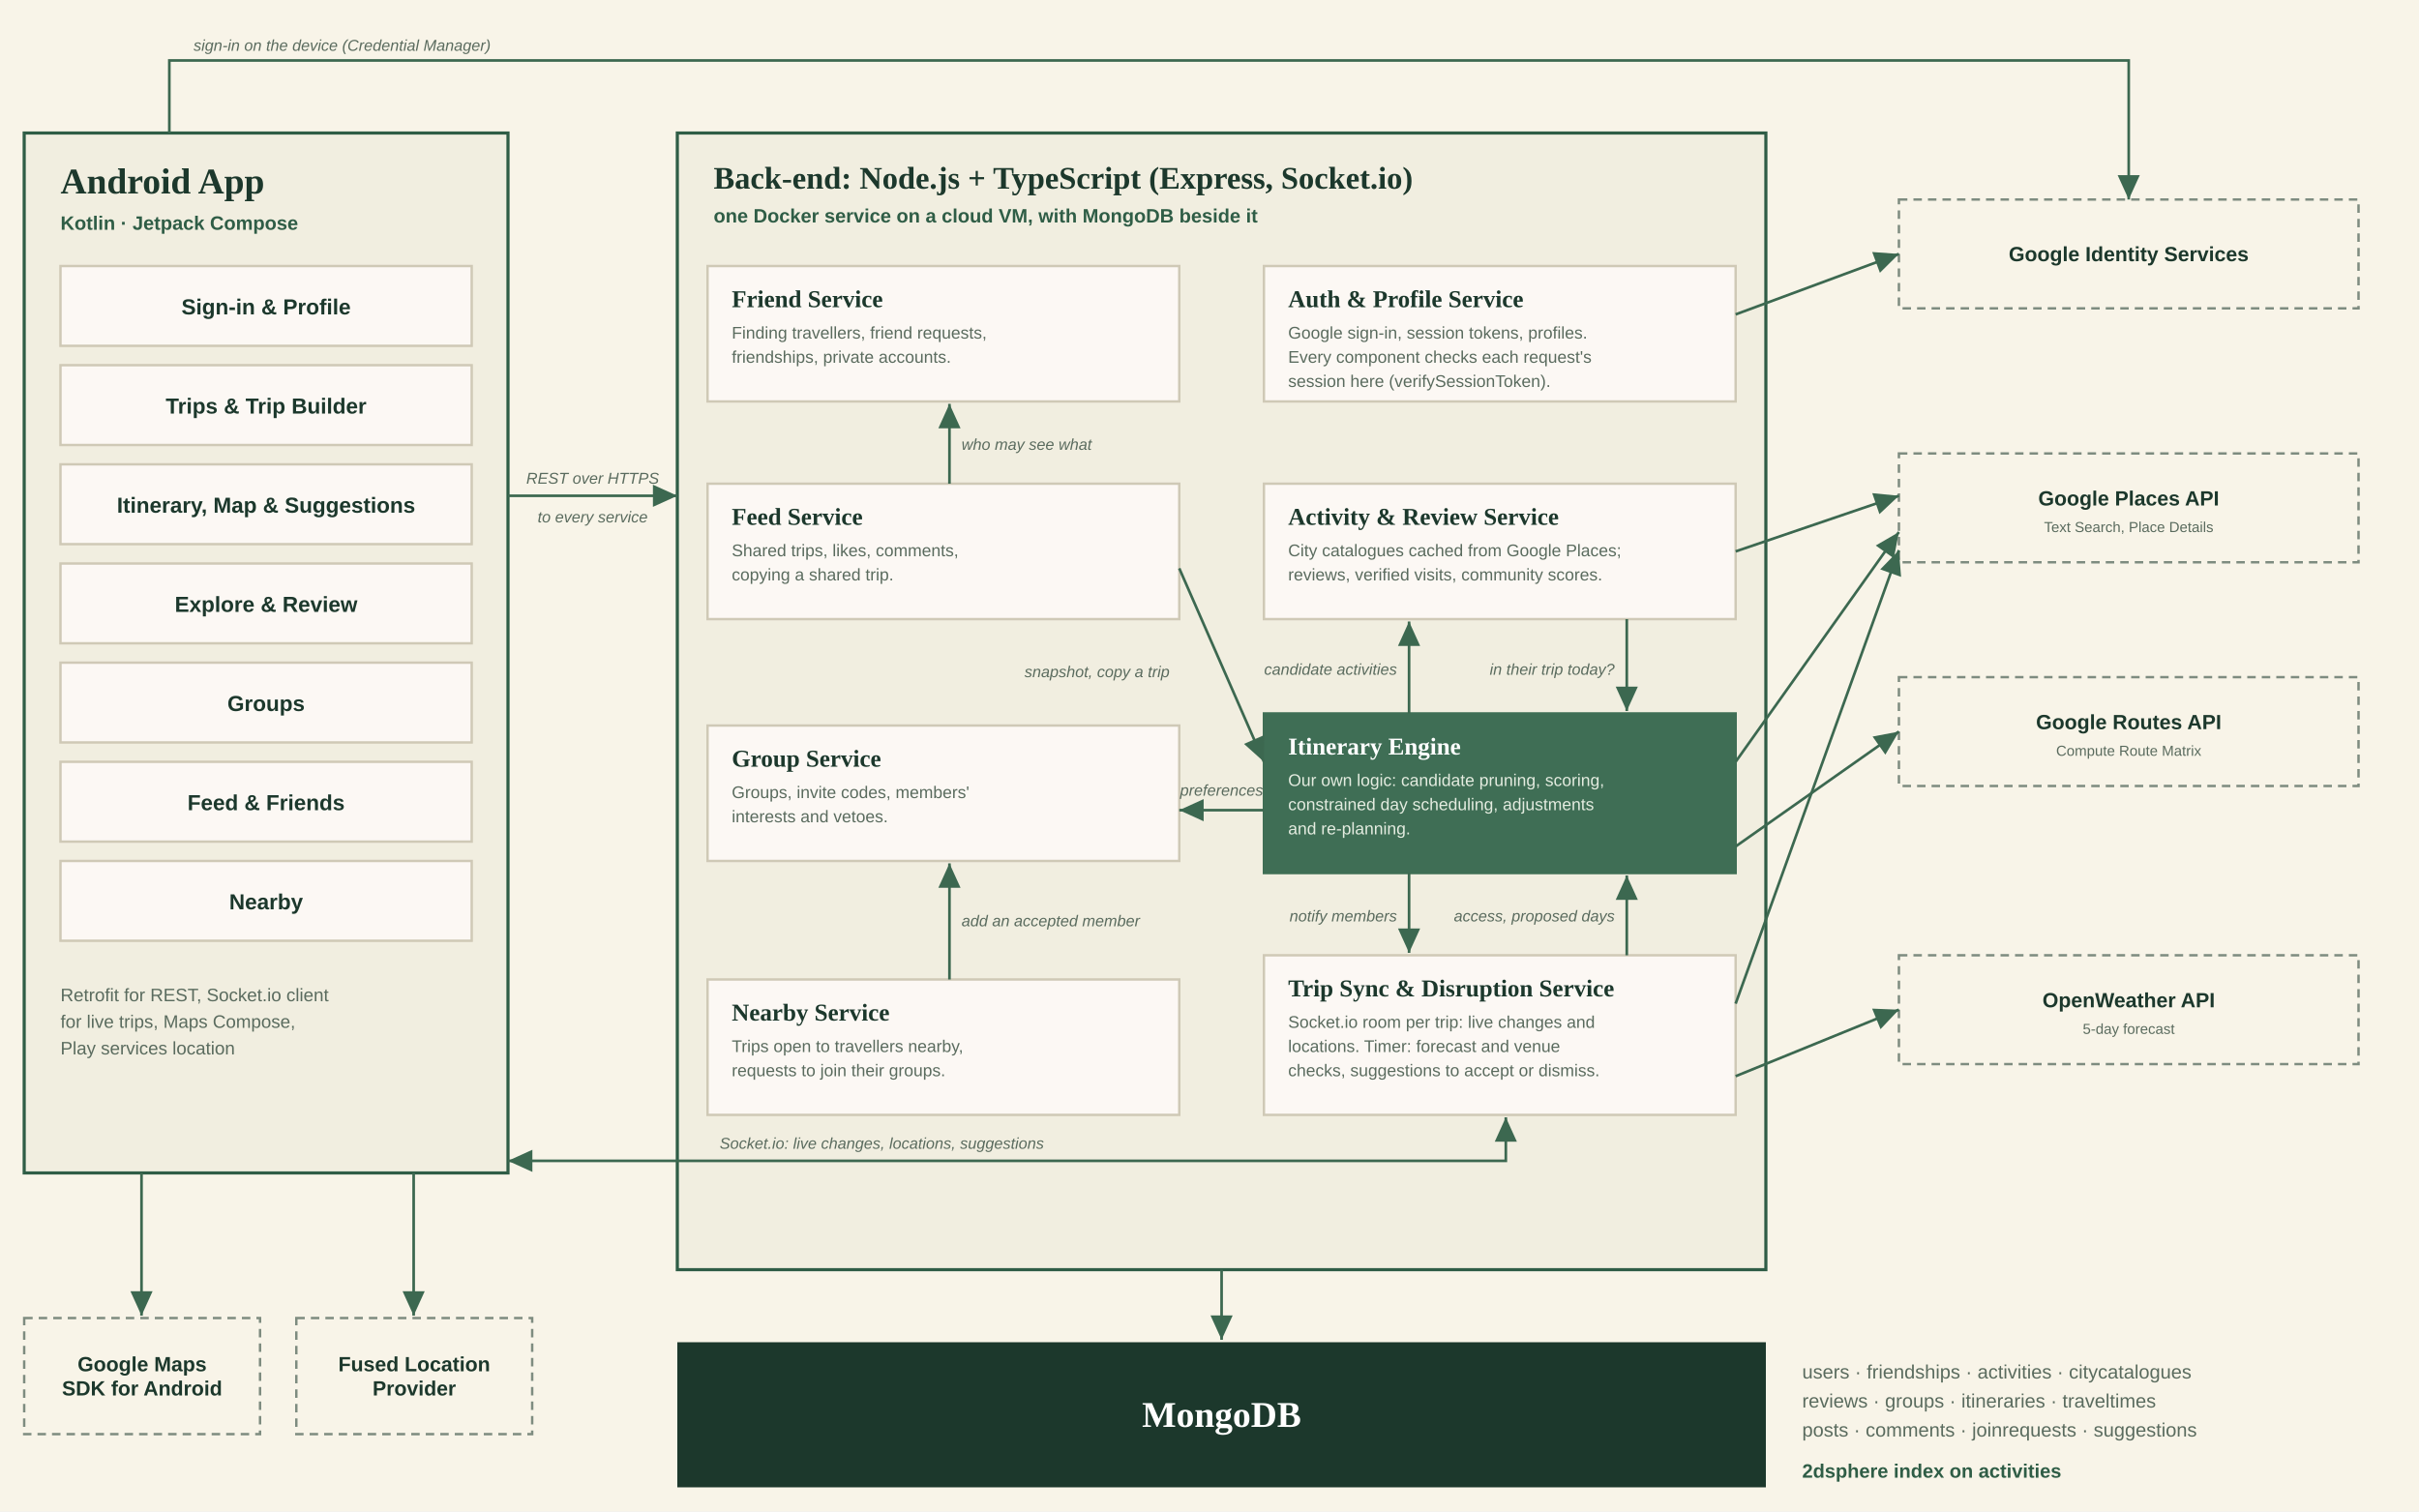
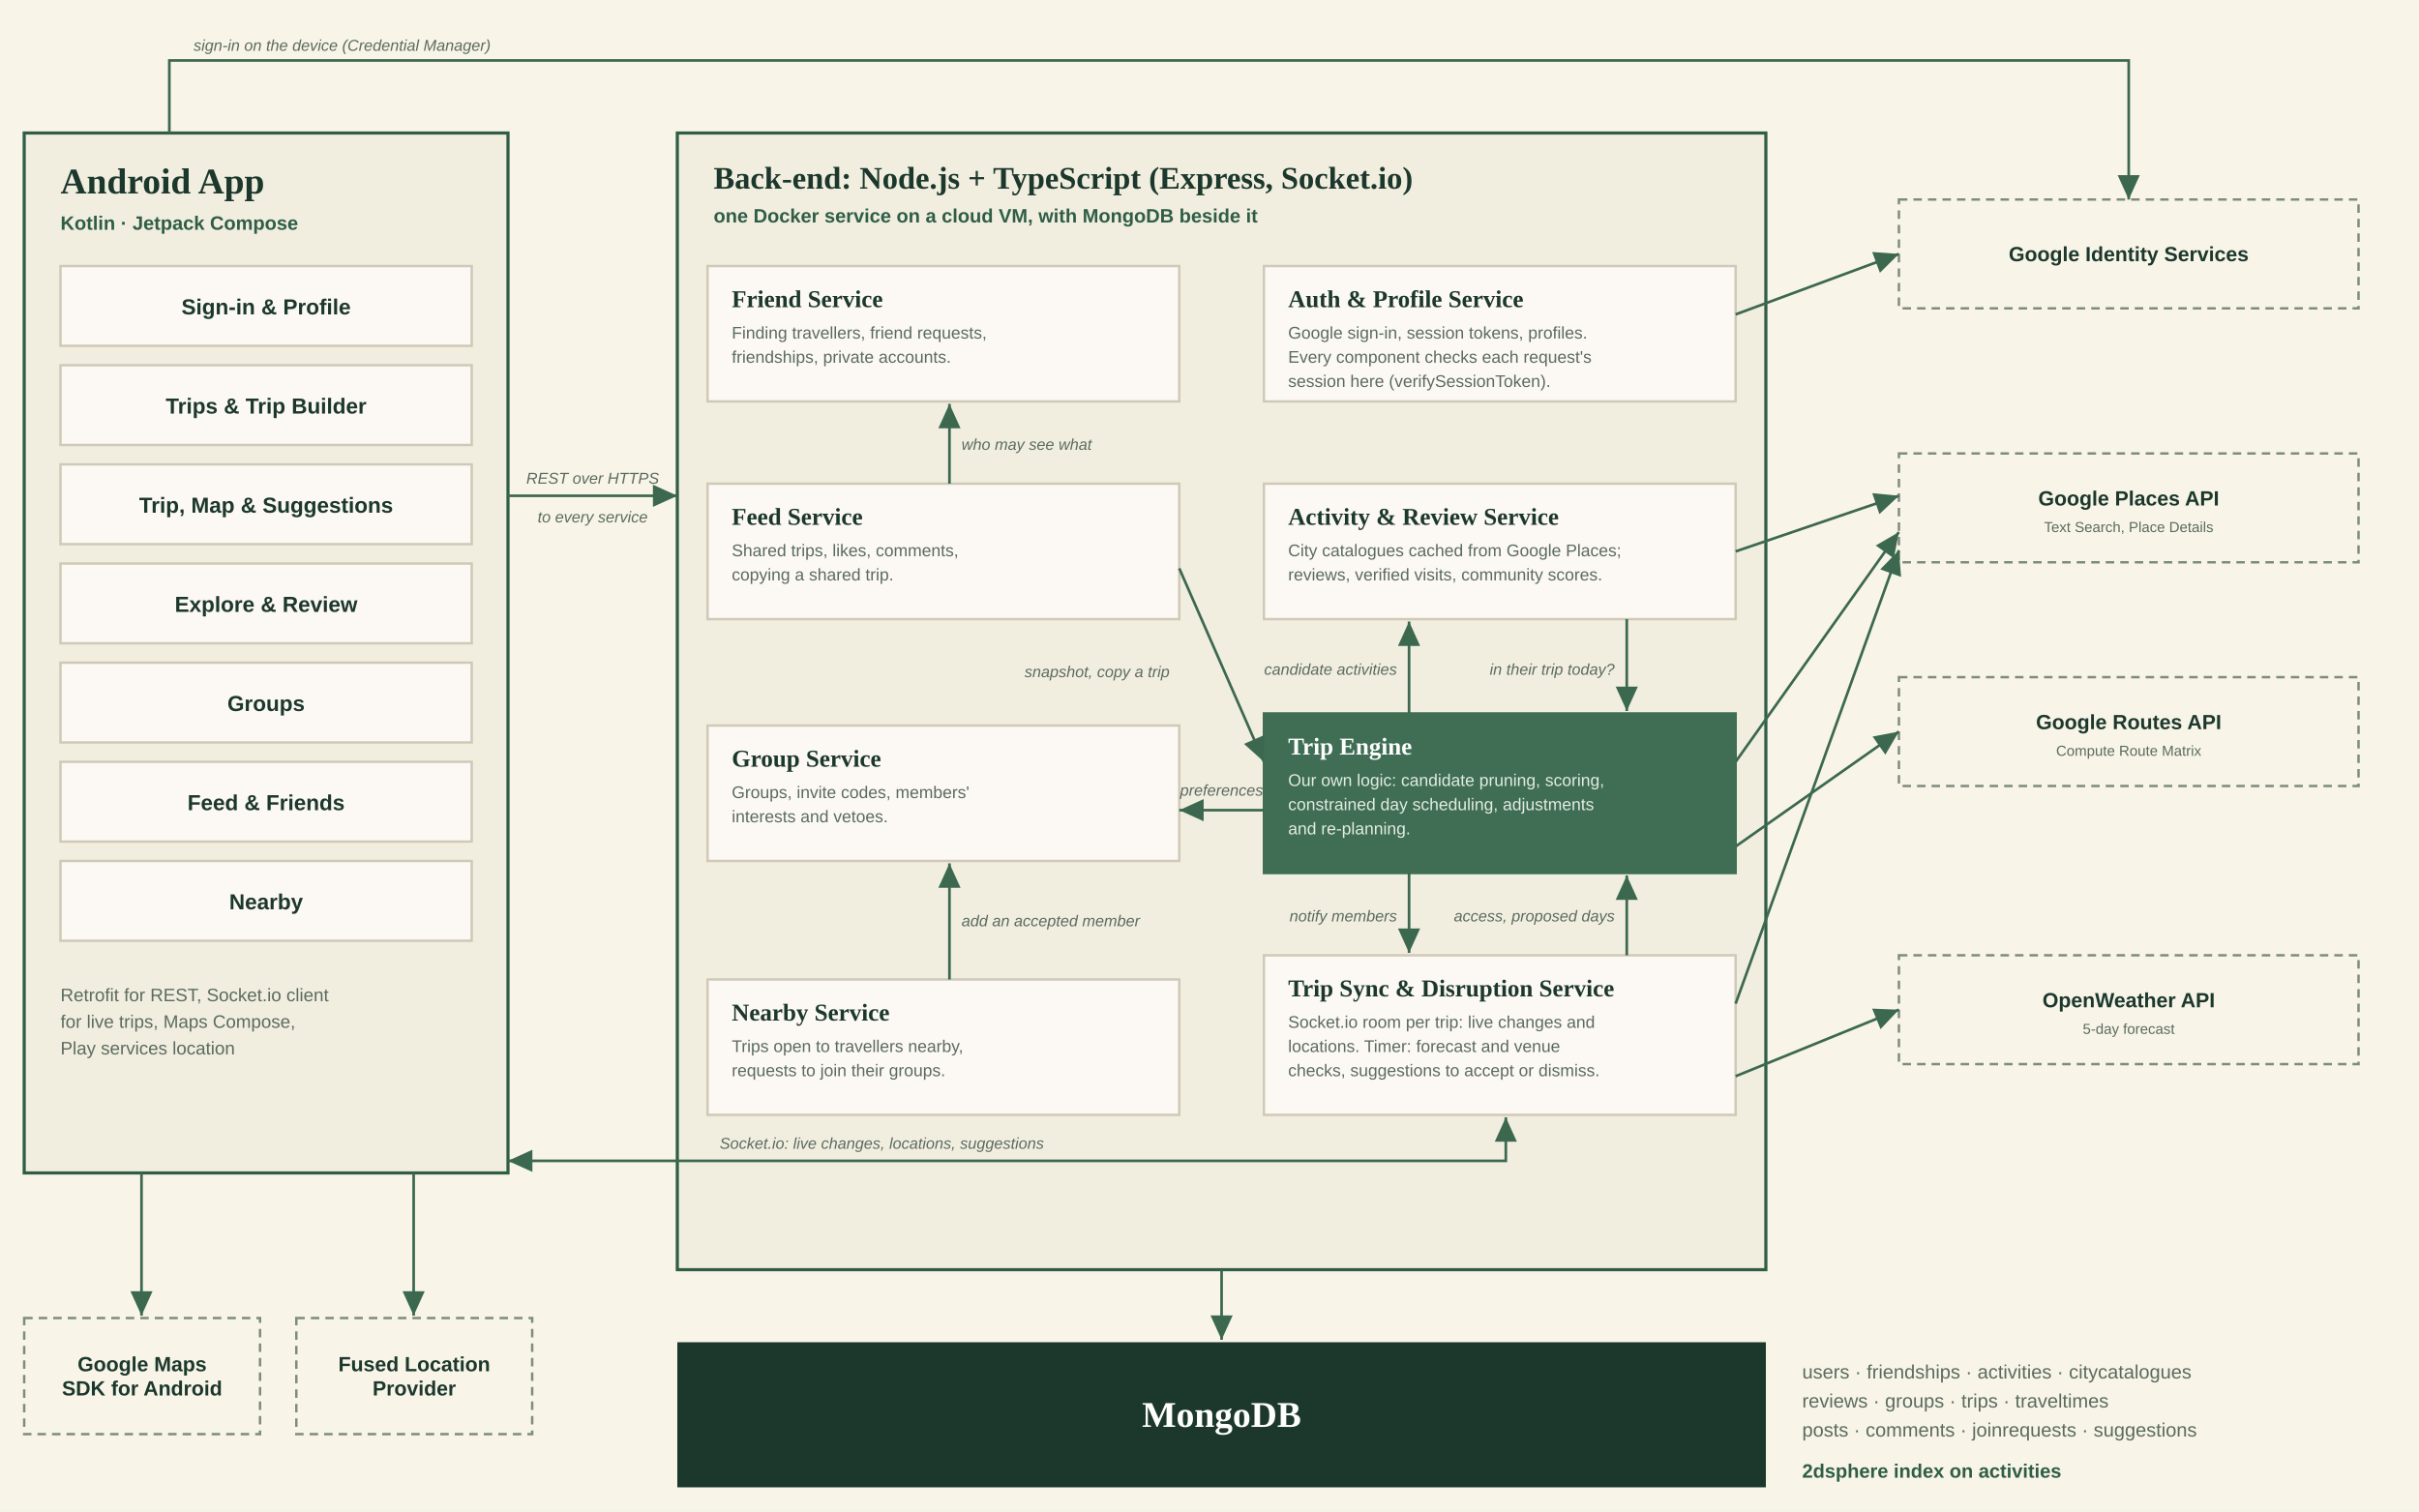
<svg xmlns="http://www.w3.org/2000/svg" width="2000" height="1250" viewBox="0 0 2000 1250">
  <defs>
    <marker id="head" viewBox="0 0 12 12" refX="11" refY="6" markerWidth="10" markerHeight="10" orient="auto">
      <path d="M 0 1 L 11 6 L 0 11 Z" fill="#3C6850" />
    </marker>
    <marker id="tail" viewBox="0 0 12 12" refX="1" refY="6" markerWidth="10" markerHeight="10" orient="auto">
      <path d="M 12 1 L 1 6 L 12 11 Z" fill="#3C6850" />
    </marker>
  </defs>
  <rect width="2000" height="1250" fill="#F8F4E8" />
  <rect x="20" y="110" width="400" height="860" fill="#F1EEE0" stroke="#2F5D46" stroke-width="2.6" />
  <text x="50" y="160" font-family="Georgia, 'Times New Roman', serif" font-size="30" font-weight="bold" font-style="normal" fill="#1C382C" text-anchor="start">Android App</text>
  <text x="50" y="190" font-family="'Segoe UI', 'Helvetica Neue', Arial, sans-serif" font-size="16" font-weight="600" font-style="normal" fill="#2F5D46" text-anchor="start">Kotlin · Jetpack Compose</text>
  <rect x="50" y="220" width="340" height="66" fill="#FCF8F4" stroke="#CFC9B6" stroke-width="2" />
  <text x="220.0" y="260" font-family="'Segoe UI', 'Helvetica Neue', Arial, sans-serif" font-size="18" font-weight="600" font-style="normal" fill="#1C382C" text-anchor="middle">Sign-in &amp; Profile</text>
  <rect x="50" y="302" width="340" height="66" fill="#FCF8F4" stroke="#CFC9B6" stroke-width="2" />
  <text x="220.0" y="342" font-family="'Segoe UI', 'Helvetica Neue', Arial, sans-serif" font-size="18" font-weight="600" font-style="normal" fill="#1C382C" text-anchor="middle">Trips &amp; Trip Builder</text>
  <rect x="50" y="384" width="340" height="66" fill="#FCF8F4" stroke="#CFC9B6" stroke-width="2" />
-   <text x="220.0" y="424" font-family="'Segoe UI', 'Helvetica Neue', Arial, sans-serif" font-size="18" font-weight="600" font-style="normal" fill="#1C382C" text-anchor="middle">Itinerary, Map &amp; Suggestions</text>
+   <text x="220.0" y="424" font-family="'Segoe UI', 'Helvetica Neue', Arial, sans-serif" font-size="18" font-weight="600" font-style="normal" fill="#1C382C" text-anchor="middle">Trip, Map &amp; Suggestions</text>
  <rect x="50" y="466" width="340" height="66" fill="#FCF8F4" stroke="#CFC9B6" stroke-width="2" />
  <text x="220.0" y="506" font-family="'Segoe UI', 'Helvetica Neue', Arial, sans-serif" font-size="18" font-weight="600" font-style="normal" fill="#1C382C" text-anchor="middle">Explore &amp; Review</text>
  <rect x="50" y="548" width="340" height="66" fill="#FCF8F4" stroke="#CFC9B6" stroke-width="2" />
  <text x="220.0" y="588" font-family="'Segoe UI', 'Helvetica Neue', Arial, sans-serif" font-size="18" font-weight="600" font-style="normal" fill="#1C382C" text-anchor="middle">Groups</text>
  <rect x="50" y="630" width="340" height="66" fill="#FCF8F4" stroke="#CFC9B6" stroke-width="2" />
  <text x="220.0" y="670" font-family="'Segoe UI', 'Helvetica Neue', Arial, sans-serif" font-size="18" font-weight="600" font-style="normal" fill="#1C382C" text-anchor="middle">Feed &amp; Friends</text>
  <rect x="50" y="712" width="340" height="66" fill="#FCF8F4" stroke="#CFC9B6" stroke-width="2" />
  <text x="220.0" y="752" font-family="'Segoe UI', 'Helvetica Neue', Arial, sans-serif" font-size="18" font-weight="600" font-style="normal" fill="#1C382C" text-anchor="middle">Nearby</text>
  <text x="50" y="828" font-family="'Segoe UI', 'Helvetica Neue', Arial, sans-serif" font-size="15" font-weight="normal" font-style="normal" fill="#5A6B5E" text-anchor="start">Retrofit for REST, Socket.io client</text>
  <text x="50" y="850" font-family="'Segoe UI', 'Helvetica Neue', Arial, sans-serif" font-size="15" font-weight="normal" font-style="normal" fill="#5A6B5E" text-anchor="start">for live trips, Maps Compose,</text>
  <text x="50" y="872" font-family="'Segoe UI', 'Helvetica Neue', Arial, sans-serif" font-size="15" font-weight="normal" font-style="normal" fill="#5A6B5E" text-anchor="start">Play services location</text>
  <rect x="560" y="110" width="900" height="940" fill="#F1EEE0" stroke="#2F5D46" stroke-width="2.6" />
  <text x="590" y="156" font-family="Georgia, 'Times New Roman', serif" font-size="26" font-weight="bold" font-style="normal" fill="#1C382C" text-anchor="start">Back-end: Node.js + TypeScript (Express, Socket.io)</text>
  <text x="590" y="184" font-family="'Segoe UI', 'Helvetica Neue', Arial, sans-serif" font-size="16" font-weight="600" font-style="normal" fill="#2F5D46" text-anchor="start">one Docker service on a cloud VM, with MongoDB beside it</text>
  <rect x="1045" y="220" width="390" height="112" fill="#FCF8F4" stroke="#CFC9B6" stroke-width="2" />
  <text x="1065" y="254" font-family="Georgia, 'Times New Roman', serif" font-size="20" font-weight="bold" font-style="normal" fill="#1C382C" text-anchor="start">Auth &amp; Profile Service</text>
  <text x="1065" y="280" font-family="'Segoe UI', 'Helvetica Neue', Arial, sans-serif" font-size="14" font-weight="normal" font-style="normal" fill="#5A6B5E" text-anchor="start">Google sign-in, session tokens, profiles.</text>
  <text x="1065" y="300" font-family="'Segoe UI', 'Helvetica Neue', Arial, sans-serif" font-size="14" font-weight="normal" font-style="normal" fill="#5A6B5E" text-anchor="start">Every component checks each request's</text>
  <text x="1065" y="320" font-family="'Segoe UI', 'Helvetica Neue', Arial, sans-serif" font-size="14" font-weight="normal" font-style="normal" fill="#5A6B5E" text-anchor="start">session here (verifySessionToken).</text>
  <rect x="585" y="220" width="390" height="112" fill="#FCF8F4" stroke="#CFC9B6" stroke-width="2" />
  <text x="605" y="254" font-family="Georgia, 'Times New Roman', serif" font-size="20" font-weight="bold" font-style="normal" fill="#1C382C" text-anchor="start">Friend Service</text>
  <text x="605" y="280" font-family="'Segoe UI', 'Helvetica Neue', Arial, sans-serif" font-size="14" font-weight="normal" font-style="normal" fill="#5A6B5E" text-anchor="start">Finding travellers, friend requests,</text>
  <text x="605" y="300" font-family="'Segoe UI', 'Helvetica Neue', Arial, sans-serif" font-size="14" font-weight="normal" font-style="normal" fill="#5A6B5E" text-anchor="start">friendships, private accounts.</text>
  <rect x="1045" y="400" width="390" height="112" fill="#FCF8F4" stroke="#CFC9B6" stroke-width="2" />
  <text x="1065" y="434" font-family="Georgia, 'Times New Roman', serif" font-size="20" font-weight="bold" font-style="normal" fill="#1C382C" text-anchor="start">Activity &amp; Review Service</text>
  <text x="1065" y="460" font-family="'Segoe UI', 'Helvetica Neue', Arial, sans-serif" font-size="14" font-weight="normal" font-style="normal" fill="#5A6B5E" text-anchor="start">City catalogues cached from Google Places;</text>
  <text x="1065" y="480" font-family="'Segoe UI', 'Helvetica Neue', Arial, sans-serif" font-size="14" font-weight="normal" font-style="normal" fill="#5A6B5E" text-anchor="start">reviews, verified visits, community scores.</text>
  <rect x="585" y="400" width="390" height="112" fill="#FCF8F4" stroke="#CFC9B6" stroke-width="2" />
  <text x="605" y="434" font-family="Georgia, 'Times New Roman', serif" font-size="20" font-weight="bold" font-style="normal" fill="#1C382C" text-anchor="start">Feed Service</text>
  <text x="605" y="460" font-family="'Segoe UI', 'Helvetica Neue', Arial, sans-serif" font-size="14" font-weight="normal" font-style="normal" fill="#5A6B5E" text-anchor="start">Shared trips, likes, comments,</text>
  <text x="605" y="480" font-family="'Segoe UI', 'Helvetica Neue', Arial, sans-serif" font-size="14" font-weight="normal" font-style="normal" fill="#5A6B5E" text-anchor="start">copying a shared trip.</text>
  <rect x="1045" y="590" width="390" height="132" fill="#3F6E55" stroke="#3F6E55" stroke-width="2" />
-   <text x="1065" y="624" font-family="Georgia, 'Times New Roman', serif" font-size="20" font-weight="bold" font-style="normal" fill="#FFFFFF" text-anchor="start">Itinerary Engine</text>
+   <text x="1065" y="624" font-family="Georgia, 'Times New Roman', serif" font-size="20" font-weight="bold" font-style="normal" fill="#FFFFFF" text-anchor="start">Trip Engine</text>
  <text x="1065" y="650" font-family="'Segoe UI', 'Helvetica Neue', Arial, sans-serif" font-size="14" font-weight="normal" font-style="normal" fill="#E4ECE0" text-anchor="start">Our own logic: candidate pruning, scoring,</text>
  <text x="1065" y="670" font-family="'Segoe UI', 'Helvetica Neue', Arial, sans-serif" font-size="14" font-weight="normal" font-style="normal" fill="#E4ECE0" text-anchor="start">constrained day scheduling, adjustments</text>
  <text x="1065" y="690" font-family="'Segoe UI', 'Helvetica Neue', Arial, sans-serif" font-size="14" font-weight="normal" font-style="normal" fill="#E4ECE0" text-anchor="start">and re-planning.</text>
  <rect x="585" y="600" width="390" height="112" fill="#FCF8F4" stroke="#CFC9B6" stroke-width="2" />
  <text x="605" y="634" font-family="Georgia, 'Times New Roman', serif" font-size="20" font-weight="bold" font-style="normal" fill="#1C382C" text-anchor="start">Group Service</text>
  <text x="605" y="660" font-family="'Segoe UI', 'Helvetica Neue', Arial, sans-serif" font-size="14" font-weight="normal" font-style="normal" fill="#5A6B5E" text-anchor="start">Groups, invite codes, members'</text>
  <text x="605" y="680" font-family="'Segoe UI', 'Helvetica Neue', Arial, sans-serif" font-size="14" font-weight="normal" font-style="normal" fill="#5A6B5E" text-anchor="start">interests and vetoes.</text>
  <rect x="1045" y="790" width="390" height="132" fill="#FCF8F4" stroke="#CFC9B6" stroke-width="2" />
  <text x="1065" y="824" font-family="Georgia, 'Times New Roman', serif" font-size="20" font-weight="bold" font-style="normal" fill="#1C382C" text-anchor="start">Trip Sync &amp; Disruption Service</text>
  <text x="1065" y="850" font-family="'Segoe UI', 'Helvetica Neue', Arial, sans-serif" font-size="14" font-weight="normal" font-style="normal" fill="#5A6B5E" text-anchor="start">Socket.io room per trip: live changes and</text>
  <text x="1065" y="870" font-family="'Segoe UI', 'Helvetica Neue', Arial, sans-serif" font-size="14" font-weight="normal" font-style="normal" fill="#5A6B5E" text-anchor="start">locations. Timer: forecast and venue</text>
  <text x="1065" y="890" font-family="'Segoe UI', 'Helvetica Neue', Arial, sans-serif" font-size="14" font-weight="normal" font-style="normal" fill="#5A6B5E" text-anchor="start">checks, suggestions to accept or dismiss.</text>
  <rect x="585" y="810" width="390" height="112" fill="#FCF8F4" stroke="#CFC9B6" stroke-width="2" />
  <text x="605" y="844" font-family="Georgia, 'Times New Roman', serif" font-size="20" font-weight="bold" font-style="normal" fill="#1C382C" text-anchor="start">Nearby Service</text>
  <text x="605" y="870" font-family="'Segoe UI', 'Helvetica Neue', Arial, sans-serif" font-size="14" font-weight="normal" font-style="normal" fill="#5A6B5E" text-anchor="start">Trips open to travellers nearby,</text>
  <text x="605" y="890" font-family="'Segoe UI', 'Helvetica Neue', Arial, sans-serif" font-size="14" font-weight="normal" font-style="normal" fill="#5A6B5E" text-anchor="start">requests to join their groups.</text>
  <path d="M 785 400 L 785 334" fill="none" stroke="#3C6850" stroke-width="2.2" marker-end="url(#head)" />
  <text x="795" y="372" font-family="'Segoe UI', 'Helvetica Neue', Arial, sans-serif" font-size="13" font-weight="normal" font-style="italic" fill="#5A6B5E" text-anchor="start">who may see what</text>
  <path d="M 975 470 L 1045 630" fill="none" stroke="#3C6850" stroke-width="2.2" marker-end="url(#head)" />
  <text x="967" y="560" font-family="'Segoe UI', 'Helvetica Neue', Arial, sans-serif" font-size="13" font-weight="normal" font-style="italic" fill="#5A6B5E" text-anchor="end">snapshot, copy a trip</text>
  <path d="M 1165 590 L 1165 514" fill="none" stroke="#3C6850" stroke-width="2.2" marker-end="url(#head)" />
  <text x="1155" y="558" font-family="'Segoe UI', 'Helvetica Neue', Arial, sans-serif" font-size="13" font-weight="normal" font-style="italic" fill="#5A6B5E" text-anchor="end">candidate activities</text>
  <path d="M 1345 512 L 1345 588" fill="none" stroke="#3C6850" stroke-width="2.2" marker-end="url(#head)" />
  <text x="1335" y="558" font-family="'Segoe UI', 'Helvetica Neue', Arial, sans-serif" font-size="13" font-weight="normal" font-style="italic" fill="#5A6B5E" text-anchor="end">in their trip today?</text>
  <path d="M 1045 670 L 975 670" fill="none" stroke="#3C6850" stroke-width="2.2" marker-end="url(#head)" />
  <text x="1010.0" y="658" font-family="'Segoe UI', 'Helvetica Neue', Arial, sans-serif" font-size="13" font-weight="normal" font-style="italic" fill="#5A6B5E" text-anchor="middle">preferences</text>
  <path d="M 1165 722 L 1165 788" fill="none" stroke="#3C6850" stroke-width="2.2" marker-end="url(#head)" />
  <text x="1155" y="762" font-family="'Segoe UI', 'Helvetica Neue', Arial, sans-serif" font-size="13" font-weight="normal" font-style="italic" fill="#5A6B5E" text-anchor="end">notify members</text>
  <path d="M 1345 790 L 1345 724" fill="none" stroke="#3C6850" stroke-width="2.2" marker-end="url(#head)" />
  <text x="1335" y="762" font-family="'Segoe UI', 'Helvetica Neue', Arial, sans-serif" font-size="13" font-weight="normal" font-style="italic" fill="#5A6B5E" text-anchor="end">access, proposed days</text>
  <path d="M 785 810 L 785 714" fill="none" stroke="#3C6850" stroke-width="2.2" marker-end="url(#head)" />
  <text x="795" y="766" font-family="'Segoe UI', 'Helvetica Neue', Arial, sans-serif" font-size="13" font-weight="normal" font-style="italic" fill="#5A6B5E" text-anchor="start">add an accepted member</text>
  <path d="M 420 410 L 560 410" fill="none" stroke="#3C6850" stroke-width="2.2" marker-end="url(#head)" />
  <text x="490.0" y="400" font-family="'Segoe UI', 'Helvetica Neue', Arial, sans-serif" font-size="13" font-weight="normal" font-style="italic" fill="#5A6B5E" text-anchor="middle">REST over HTTPS</text>
  <text x="490.0" y="432" font-family="'Segoe UI', 'Helvetica Neue', Arial, sans-serif" font-size="13" font-weight="normal" font-style="italic" fill="#5A6B5E" text-anchor="middle">to every service</text>
  <path d="M 420 960 L 1245 960 L 1245 924" fill="none" stroke="#3C6850" stroke-width="2.2" marker-end="url(#head)" marker-start="url(#tail)" />
  <text x="595" y="950" font-family="'Segoe UI', 'Helvetica Neue', Arial, sans-serif" font-size="13" font-weight="normal" font-style="italic" fill="#5A6B5E" text-anchor="start">Socket.io: live changes, locations, suggestions</text>
  <rect x="1570" y="165" width="380" height="90" fill="none" stroke="#7E8C80" stroke-width="2" stroke-dasharray="7 5" />
  <text x="1760.0" y="216.0" font-family="'Segoe UI', 'Helvetica Neue', Arial, sans-serif" font-size="17" font-weight="bold" font-style="normal" fill="#1C382C" text-anchor="middle">Google Identity Services</text>
  <rect x="1570" y="375" width="380" height="90" fill="none" stroke="#7E8C80" stroke-width="2" stroke-dasharray="7 5" />
  <text x="1760.0" y="418.0" font-family="'Segoe UI', 'Helvetica Neue', Arial, sans-serif" font-size="17" font-weight="bold" font-style="normal" fill="#1C382C" text-anchor="middle">Google Places API</text>
  <text x="1760.0" y="440.0" font-family="'Segoe UI', 'Helvetica Neue', Arial, sans-serif" font-size="12" font-weight="normal" font-style="normal" fill="#5A6B5E" text-anchor="middle">Text Search, Place Details</text>
  <rect x="1570" y="560" width="380" height="90" fill="none" stroke="#7E8C80" stroke-width="2" stroke-dasharray="7 5" />
  <text x="1760.0" y="603.0" font-family="'Segoe UI', 'Helvetica Neue', Arial, sans-serif" font-size="17" font-weight="bold" font-style="normal" fill="#1C382C" text-anchor="middle">Google Routes API</text>
  <text x="1760.0" y="625.0" font-family="'Segoe UI', 'Helvetica Neue', Arial, sans-serif" font-size="12" font-weight="normal" font-style="normal" fill="#5A6B5E" text-anchor="middle">Compute Route Matrix</text>
  <rect x="1570" y="790" width="380" height="90" fill="none" stroke="#7E8C80" stroke-width="2" stroke-dasharray="7 5" />
  <text x="1760.0" y="833.0" font-family="'Segoe UI', 'Helvetica Neue', Arial, sans-serif" font-size="17" font-weight="bold" font-style="normal" fill="#1C382C" text-anchor="middle">OpenWeather API</text>
  <text x="1760.0" y="855.0" font-family="'Segoe UI', 'Helvetica Neue', Arial, sans-serif" font-size="12" font-weight="normal" font-style="normal" fill="#5A6B5E" text-anchor="middle">5-day forecast</text>
  <path d="M 1435 260 L 1570 210" fill="none" stroke="#3C6850" stroke-width="2.2" marker-end="url(#head)" />
  <path d="M 1435 456 L 1570 410" fill="none" stroke="#3C6850" stroke-width="2.2" marker-end="url(#head)" />
  <path d="M 1435 630 L 1570 440" fill="none" stroke="#3C6850" stroke-width="2.2" marker-end="url(#head)" />
  <path d="M 1435 700 L 1570 605" fill="none" stroke="#3C6850" stroke-width="2.2" marker-end="url(#head)" />
  <path d="M 1435 830 L 1570 455" fill="none" stroke="#3C6850" stroke-width="2.2" marker-end="url(#head)" />
  <path d="M 1435 890 L 1570 835" fill="none" stroke="#3C6850" stroke-width="2.2" marker-end="url(#head)" />
  <path d="M 140 110 L 140 50 L 1760.0 50 L 1760.0 165" fill="none" stroke="#3C6850" stroke-width="2.2" marker-end="url(#head)" />
  <text x="160" y="42" font-family="'Segoe UI', 'Helvetica Neue', Arial, sans-serif" font-size="13" font-weight="normal" font-style="italic" fill="#5A6B5E" text-anchor="start">sign-in on the device (Credential Manager)</text>
  <rect x="20" y="1090" width="195" height="96" fill="none" stroke="#7E8C80" stroke-width="2" stroke-dasharray="7 5" />
  <text x="117.5" y="1134.0" font-family="'Segoe UI', 'Helvetica Neue', Arial, sans-serif" font-size="17" font-weight="bold" font-style="normal" fill="#1C382C" text-anchor="middle">Google Maps</text>
  <text x="117.5" y="1154.0" font-family="'Segoe UI', 'Helvetica Neue', Arial, sans-serif" font-size="17" font-weight="bold" font-style="normal" fill="#1C382C" text-anchor="middle">SDK for Android</text>
  <rect x="245" y="1090" width="195" height="96" fill="none" stroke="#7E8C80" stroke-width="2" stroke-dasharray="7 5" />
  <text x="342.5" y="1134.0" font-family="'Segoe UI', 'Helvetica Neue', Arial, sans-serif" font-size="17" font-weight="bold" font-style="normal" fill="#1C382C" text-anchor="middle">Fused Location</text>
  <text x="342.5" y="1154.0" font-family="'Segoe UI', 'Helvetica Neue', Arial, sans-serif" font-size="17" font-weight="bold" font-style="normal" fill="#1C382C" text-anchor="middle">Provider</text>
  <path d="M 117 970 L 117 1088" fill="none" stroke="#3C6850" stroke-width="2.2" marker-end="url(#head)" />
  <path d="M 342 970 L 342 1088" fill="none" stroke="#3C6850" stroke-width="2.2" marker-end="url(#head)" />
  <rect x="560" y="1110" width="900" height="120" fill="#1C382C" />
  <text x="1010.0" y="1180" font-family="Georgia, 'Times New Roman', serif" font-size="30" font-weight="bold" font-style="normal" fill="#FFFFFF" text-anchor="middle">MongoDB</text>
  <path d="M 1010.0 1050 L 1010.0 1108" fill="none" stroke="#3C6850" stroke-width="2.2" marker-end="url(#head)" />
  <text x="1490" y="1140" font-family="'Segoe UI', 'Helvetica Neue', Arial, sans-serif" font-size="16" font-weight="normal" font-style="normal" fill="#5A6B5E" text-anchor="start">users · friendships · activities · citycatalogues</text>
-   <text x="1490" y="1164" font-family="'Segoe UI', 'Helvetica Neue', Arial, sans-serif" font-size="16" font-weight="normal" font-style="normal" fill="#5A6B5E" text-anchor="start">reviews · groups · itineraries · traveltimes</text>
+   <text x="1490" y="1164" font-family="'Segoe UI', 'Helvetica Neue', Arial, sans-serif" font-size="16" font-weight="normal" font-style="normal" fill="#5A6B5E" text-anchor="start">reviews · groups · trips · traveltimes</text>
  <text x="1490" y="1188" font-family="'Segoe UI', 'Helvetica Neue', Arial, sans-serif" font-size="16" font-weight="normal" font-style="normal" fill="#5A6B5E" text-anchor="start">posts · comments · joinrequests · suggestions</text>
  <text x="1490" y="1222" font-family="'Segoe UI', 'Helvetica Neue', Arial, sans-serif" font-size="16" font-weight="600" font-style="normal" fill="#2F5D46" text-anchor="start">2dsphere index on activities</text>
</svg>
